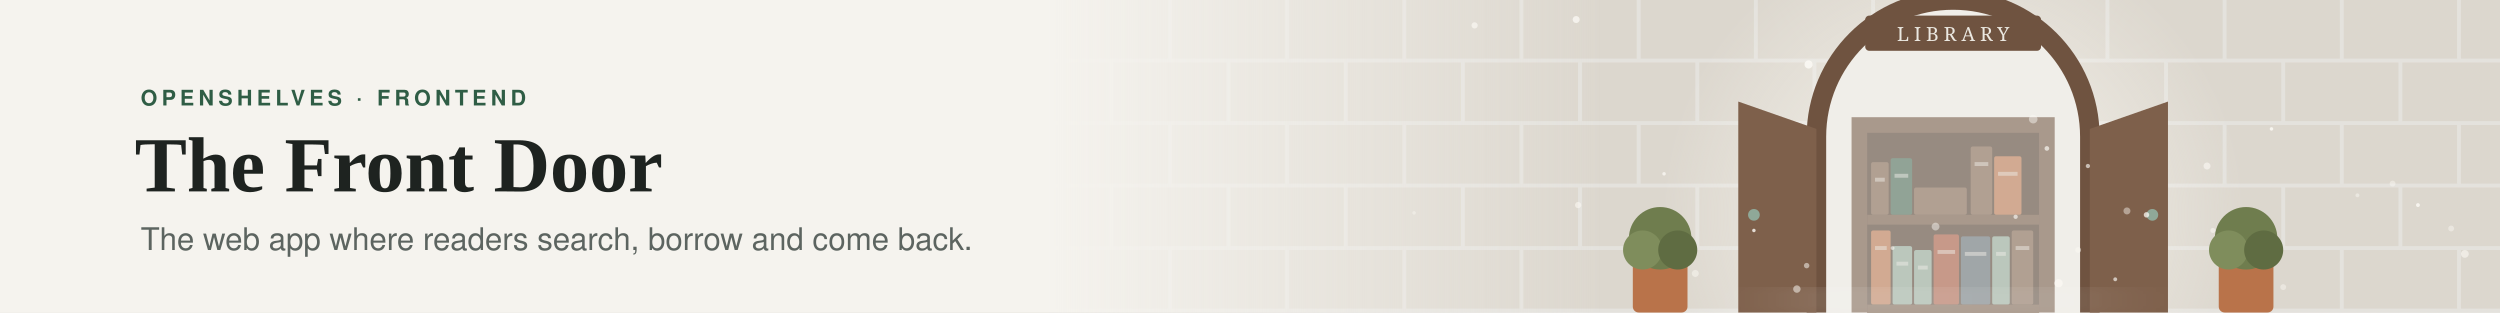
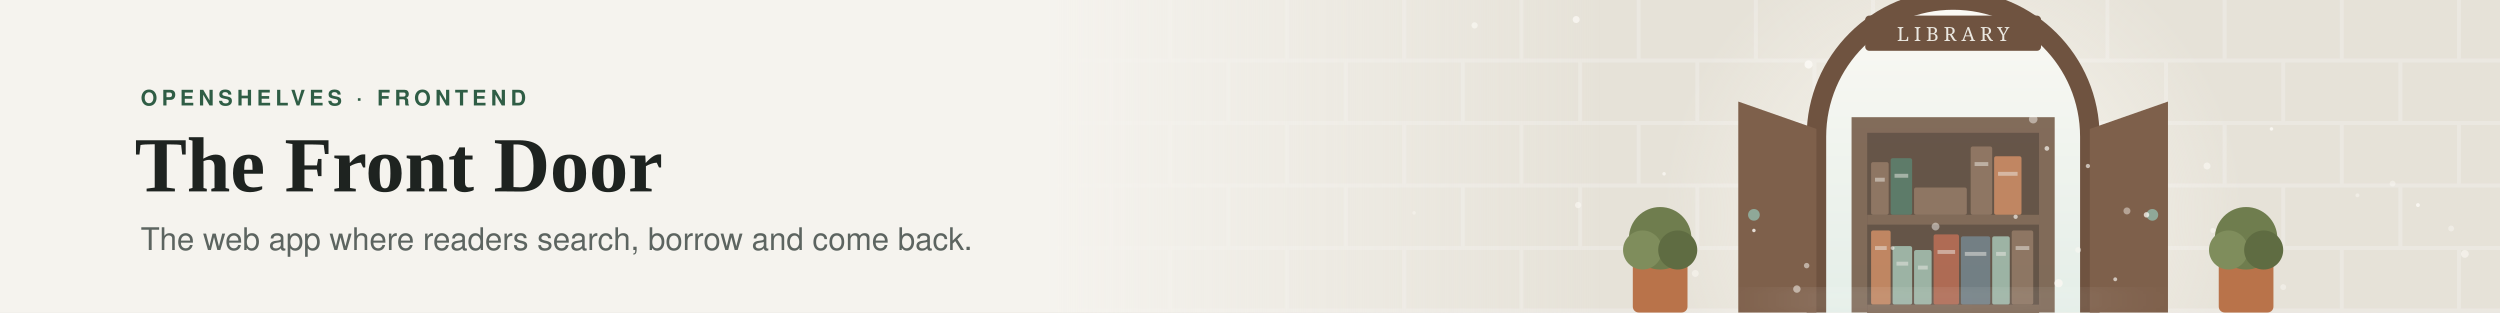
<svg xmlns="http://www.w3.org/2000/svg" width="1280" height="160" viewBox="0 0 1280 160" font-family="'DM Sans', -apple-system, BlinkMacSystemFont, 'Segoe UI', Helvetica, Arial, sans-serif" role="img">
  <defs>
    <linearGradient id="beam" x1="0" y1="0" x2="0.6" y2="1">
      <stop offset="0" stop-color="#ffffff" stop-opacity=".7" />
      <stop offset="1" stop-color="#ffffff" stop-opacity="0" />
    </linearGradient>
    <filter id="soft" x="-20%" y="-20%" width="140%" height="140%">
      <feGaussianBlur stdDeviation="10" />
    </filter>
    <linearGradient id="bg" x1="0" y1="0" x2="1" y2="1">
      <stop offset="0" stop-color="#f5f3ee" />
      <stop offset="1" stop-color="#e2ddd2" />
    </linearGradient>
    <linearGradient id="fade" x1="0" x2="1">
      <stop offset="0.42" stop-color="#f5f3ee" />
      <stop offset="0.64" stop-color="#f5f3ee" stop-opacity="0" />
    </linearGradient>
+     <linearGradient id="doorway" x1="0" y1="0" x2="0" y2="1">
+       <stop offset="0" stop-color="#fbf9f4" />
+       <stop offset="1" stop-color="#e4eee8" />
+     </linearGradient>
    <radialGradient id="glow" cx=".5" cy=".5" r=".5">
      <stop offset="0" stop-color="#fffdf7" stop-opacity=".8" />
      <stop offset="1" stop-color="#fffdf7" stop-opacity="0" />
    </radialGradient>
  </defs>
  <rect width="1280" height="160" fill="url(#bg)" />
-   <rect x="420" y="0" width="860" height="160" fill="#e4e2dd" />
-   <rect x="420" y="0" width="58" height="30" fill="#d9d3c7" opacity=".7" />
-   <rect x="480" y="0" width="58" height="30" fill="#d9d3c7" opacity=".7" />
-   <rect x="540" y="0" width="58" height="30" fill="#d9d3c7" opacity=".7" />
-   <rect x="600" y="0" width="58" height="30" fill="#d9d3c7" opacity=".7" />
-   <rect x="660" y="0" width="58" height="30" fill="#d9d3c7" opacity=".7" />
-   <rect x="720" y="0" width="58" height="30" fill="#d9d3c7" opacity=".7" />
-   <rect x="780" y="0" width="58" height="30" fill="#d9d3c7" opacity=".7" />
-   <rect x="840" y="0" width="58" height="30" fill="#d9d3c7" opacity=".7" />
-   <rect x="900" y="0" width="58" height="30" fill="#d9d3c7" opacity=".7" />
-   <rect x="960" y="0" width="58" height="30" fill="#d9d3c7" opacity=".7" />
-   <rect x="1020" y="0" width="58" height="30" fill="#d9d3c7" opacity=".7" />
-   <rect x="1080" y="0" width="58" height="30" fill="#d9d3c7" opacity=".7" />
-   <rect x="1140" y="0" width="58" height="30" fill="#d9d3c7" opacity=".7" />
-   <rect x="1200" y="0" width="58" height="30" fill="#d9d3c7" opacity=".7" />
-   <rect x="1260" y="0" width="58" height="30" fill="#d9d3c7" opacity=".7" />
-   <rect x="1320" y="0" width="58" height="30" fill="#d9d3c7" opacity=".7" />
-   <rect x="450" y="32" width="58" height="30" fill="#d9d3c7" opacity=".7" />
-   <rect x="510" y="32" width="58" height="30" fill="#d9d3c7" opacity=".7" />
-   <rect x="570" y="32" width="58" height="30" fill="#d9d3c7" opacity=".7" />
-   <rect x="630" y="32" width="58" height="30" fill="#d9d3c7" opacity=".7" />
-   <rect x="690" y="32" width="58" height="30" fill="#d9d3c7" opacity=".7" />
-   <rect x="750" y="32" width="58" height="30" fill="#d9d3c7" opacity=".7" />
-   <rect x="810" y="32" width="58" height="30" fill="#d9d3c7" opacity=".7" />
-   <rect x="870" y="32" width="58" height="30" fill="#d9d3c7" opacity=".7" />
-   <rect x="930" y="32" width="58" height="30" fill="#d9d3c7" opacity=".7" />
-   <rect x="990" y="32" width="58" height="30" fill="#d9d3c7" opacity=".7" />
-   <rect x="1050" y="32" width="58" height="30" fill="#d9d3c7" opacity=".7" />
-   <rect x="1110" y="32" width="58" height="30" fill="#d9d3c7" opacity=".7" />
-   <rect x="1170" y="32" width="58" height="30" fill="#d9d3c7" opacity=".7" />
-   <rect x="1230" y="32" width="58" height="30" fill="#d9d3c7" opacity=".7" />
-   <rect x="1290" y="32" width="58" height="30" fill="#d9d3c7" opacity=".7" />
-   <rect x="1350" y="32" width="58" height="30" fill="#d9d3c7" opacity=".7" />
-   <rect x="420" y="64" width="58" height="30" fill="#d9d3c7" opacity=".7" />
-   <rect x="480" y="64" width="58" height="30" fill="#d9d3c7" opacity=".7" />
-   <rect x="540" y="64" width="58" height="30" fill="#d9d3c7" opacity=".7" />
-   <rect x="600" y="64" width="58" height="30" fill="#d9d3c7" opacity=".7" />
-   <rect x="660" y="64" width="58" height="30" fill="#d9d3c7" opacity=".7" />
-   <rect x="720" y="64" width="58" height="30" fill="#d9d3c7" opacity=".7" />
-   <rect x="780" y="64" width="58" height="30" fill="#d9d3c7" opacity=".7" />
-   <rect x="840" y="64" width="58" height="30" fill="#d9d3c7" opacity=".7" />
-   <rect x="900" y="64" width="58" height="30" fill="#d9d3c7" opacity=".7" />
-   <rect x="960" y="64" width="58" height="30" fill="#d9d3c7" opacity=".7" />
-   <rect x="1020" y="64" width="58" height="30" fill="#d9d3c7" opacity=".7" />
-   <rect x="1080" y="64" width="58" height="30" fill="#d9d3c7" opacity=".7" />
-   <rect x="1140" y="64" width="58" height="30" fill="#d9d3c7" opacity=".7" />
-   <rect x="1200" y="64" width="58" height="30" fill="#d9d3c7" opacity=".7" />
-   <rect x="1260" y="64" width="58" height="30" fill="#d9d3c7" opacity=".7" />
-   <rect x="1320" y="64" width="58" height="30" fill="#d9d3c7" opacity=".7" />
-   <rect x="450" y="96" width="58" height="30" fill="#d9d3c7" opacity=".7" />
-   <rect x="510" y="96" width="58" height="30" fill="#d9d3c7" opacity=".7" />
-   <rect x="570" y="96" width="58" height="30" fill="#d9d3c7" opacity=".7" />
-   <rect x="630" y="96" width="58" height="30" fill="#d9d3c7" opacity=".7" />
-   <rect x="690" y="96" width="58" height="30" fill="#d9d3c7" opacity=".7" />
-   <rect x="750" y="96" width="58" height="30" fill="#d9d3c7" opacity=".7" />
-   <rect x="810" y="96" width="58" height="30" fill="#d9d3c7" opacity=".7" />
-   <rect x="870" y="96" width="58" height="30" fill="#d9d3c7" opacity=".7" />
-   <rect x="930" y="96" width="58" height="30" fill="#d9d3c7" opacity=".7" />
-   <rect x="990" y="96" width="58" height="30" fill="#d9d3c7" opacity=".7" />
-   <rect x="1050" y="96" width="58" height="30" fill="#d9d3c7" opacity=".7" />
-   <rect x="1110" y="96" width="58" height="30" fill="#d9d3c7" opacity=".7" />
-   <rect x="1170" y="96" width="58" height="30" fill="#d9d3c7" opacity=".7" />
-   <rect x="1230" y="96" width="58" height="30" fill="#d9d3c7" opacity=".7" />
-   <rect x="1290" y="96" width="58" height="30" fill="#d9d3c7" opacity=".7" />
-   <rect x="1350" y="96" width="58" height="30" fill="#d9d3c7" opacity=".7" />
-   <rect x="420" y="128" width="58" height="30" fill="#d9d3c7" opacity=".7" />
-   <rect x="480" y="128" width="58" height="30" fill="#d9d3c7" opacity=".7" />
-   <rect x="540" y="128" width="58" height="30" fill="#d9d3c7" opacity=".7" />
-   <rect x="600" y="128" width="58" height="30" fill="#d9d3c7" opacity=".7" />
-   <rect x="660" y="128" width="58" height="30" fill="#d9d3c7" opacity=".7" />
-   <rect x="720" y="128" width="58" height="30" fill="#d9d3c7" opacity=".7" />
-   <rect x="780" y="128" width="58" height="30" fill="#d9d3c7" opacity=".7" />
-   <rect x="840" y="128" width="58" height="30" fill="#d9d3c7" opacity=".7" />
-   <rect x="900" y="128" width="58" height="30" fill="#d9d3c7" opacity=".7" />
-   <rect x="960" y="128" width="58" height="30" fill="#d9d3c7" opacity=".7" />
-   <rect x="1020" y="128" width="58" height="30" fill="#d9d3c7" opacity=".7" />
-   <rect x="1080" y="128" width="58" height="30" fill="#d9d3c7" opacity=".7" />
-   <rect x="1140" y="128" width="58" height="30" fill="#d9d3c7" opacity=".7" />
-   <rect x="1200" y="128" width="58" height="30" fill="#d9d3c7" opacity=".7" />
-   <rect x="1260" y="128" width="58" height="30" fill="#d9d3c7" opacity=".7" />
-   <rect x="1320" y="128" width="58" height="30" fill="#d9d3c7" opacity=".7" />
+   <rect x="420" y="0" width="860" height="160" fill="#ebe8e1" />
+   <rect x="420" y="0" width="58" height="30" fill="#e2ddd2" opacity=".55" />
+   <rect x="480" y="0" width="58" height="30" fill="#e2ddd2" opacity=".55" />
+   <rect x="540" y="0" width="58" height="30" fill="#e2ddd2" opacity=".55" />
+   <rect x="600" y="0" width="58" height="30" fill="#e2ddd2" opacity=".55" />
+   <rect x="660" y="0" width="58" height="30" fill="#e2ddd2" opacity=".55" />
+   <rect x="720" y="0" width="58" height="30" fill="#e2ddd2" opacity=".55" />
+   <rect x="780" y="0" width="58" height="30" fill="#e2ddd2" opacity=".55" />
+   <rect x="840" y="0" width="58" height="30" fill="#e2ddd2" opacity=".55" />
+   <rect x="900" y="0" width="58" height="30" fill="#e2ddd2" opacity=".55" />
+   <rect x="960" y="0" width="58" height="30" fill="#e2ddd2" opacity=".55" />
+   <rect x="1020" y="0" width="58" height="30" fill="#e2ddd2" opacity=".55" />
+   <rect x="1080" y="0" width="58" height="30" fill="#e2ddd2" opacity=".55" />
+   <rect x="1140" y="0" width="58" height="30" fill="#e2ddd2" opacity=".55" />
+   <rect x="1200" y="0" width="58" height="30" fill="#e2ddd2" opacity=".55" />
+   <rect x="1260" y="0" width="58" height="30" fill="#e2ddd2" opacity=".55" />
+   <rect x="1320" y="0" width="58" height="30" fill="#e2ddd2" opacity=".55" />
+   <rect x="450" y="32" width="58" height="30" fill="#e2ddd2" opacity=".55" />
+   <rect x="510" y="32" width="58" height="30" fill="#e2ddd2" opacity=".55" />
+   <rect x="570" y="32" width="58" height="30" fill="#e2ddd2" opacity=".55" />
+   <rect x="630" y="32" width="58" height="30" fill="#e2ddd2" opacity=".55" />
+   <rect x="690" y="32" width="58" height="30" fill="#e2ddd2" opacity=".55" />
+   <rect x="750" y="32" width="58" height="30" fill="#e2ddd2" opacity=".55" />
+   <rect x="810" y="32" width="58" height="30" fill="#e2ddd2" opacity=".55" />
+   <rect x="870" y="32" width="58" height="30" fill="#e2ddd2" opacity=".55" />
+   <rect x="930" y="32" width="58" height="30" fill="#e2ddd2" opacity=".55" />
+   <rect x="990" y="32" width="58" height="30" fill="#e2ddd2" opacity=".55" />
+   <rect x="1050" y="32" width="58" height="30" fill="#e2ddd2" opacity=".55" />
+   <rect x="1110" y="32" width="58" height="30" fill="#e2ddd2" opacity=".55" />
+   <rect x="1170" y="32" width="58" height="30" fill="#e2ddd2" opacity=".55" />
+   <rect x="1230" y="32" width="58" height="30" fill="#e2ddd2" opacity=".55" />
+   <rect x="1290" y="32" width="58" height="30" fill="#e2ddd2" opacity=".55" />
+   <rect x="1350" y="32" width="58" height="30" fill="#e2ddd2" opacity=".55" />
+   <rect x="420" y="64" width="58" height="30" fill="#e2ddd2" opacity=".55" />
+   <rect x="480" y="64" width="58" height="30" fill="#e2ddd2" opacity=".55" />
+   <rect x="540" y="64" width="58" height="30" fill="#e2ddd2" opacity=".55" />
+   <rect x="600" y="64" width="58" height="30" fill="#e2ddd2" opacity=".55" />
+   <rect x="660" y="64" width="58" height="30" fill="#e2ddd2" opacity=".55" />
+   <rect x="720" y="64" width="58" height="30" fill="#e2ddd2" opacity=".55" />
+   <rect x="780" y="64" width="58" height="30" fill="#e2ddd2" opacity=".55" />
+   <rect x="840" y="64" width="58" height="30" fill="#e2ddd2" opacity=".55" />
+   <rect x="900" y="64" width="58" height="30" fill="#e2ddd2" opacity=".55" />
+   <rect x="960" y="64" width="58" height="30" fill="#e2ddd2" opacity=".55" />
+   <rect x="1020" y="64" width="58" height="30" fill="#e2ddd2" opacity=".55" />
+   <rect x="1080" y="64" width="58" height="30" fill="#e2ddd2" opacity=".55" />
+   <rect x="1140" y="64" width="58" height="30" fill="#e2ddd2" opacity=".55" />
+   <rect x="1200" y="64" width="58" height="30" fill="#e2ddd2" opacity=".55" />
+   <rect x="1260" y="64" width="58" height="30" fill="#e2ddd2" opacity=".55" />
+   <rect x="1320" y="64" width="58" height="30" fill="#e2ddd2" opacity=".55" />
+   <rect x="450" y="96" width="58" height="30" fill="#e2ddd2" opacity=".55" />
+   <rect x="510" y="96" width="58" height="30" fill="#e2ddd2" opacity=".55" />
+   <rect x="570" y="96" width="58" height="30" fill="#e2ddd2" opacity=".55" />
+   <rect x="630" y="96" width="58" height="30" fill="#e2ddd2" opacity=".55" />
+   <rect x="690" y="96" width="58" height="30" fill="#e2ddd2" opacity=".55" />
+   <rect x="750" y="96" width="58" height="30" fill="#e2ddd2" opacity=".55" />
+   <rect x="810" y="96" width="58" height="30" fill="#e2ddd2" opacity=".55" />
+   <rect x="870" y="96" width="58" height="30" fill="#e2ddd2" opacity=".55" />
+   <rect x="930" y="96" width="58" height="30" fill="#e2ddd2" opacity=".55" />
+   <rect x="990" y="96" width="58" height="30" fill="#e2ddd2" opacity=".55" />
+   <rect x="1050" y="96" width="58" height="30" fill="#e2ddd2" opacity=".55" />
+   <rect x="1110" y="96" width="58" height="30" fill="#e2ddd2" opacity=".55" />
+   <rect x="1170" y="96" width="58" height="30" fill="#e2ddd2" opacity=".55" />
+   <rect x="1230" y="96" width="58" height="30" fill="#e2ddd2" opacity=".55" />
+   <rect x="1290" y="96" width="58" height="30" fill="#e2ddd2" opacity=".55" />
+   <rect x="1350" y="96" width="58" height="30" fill="#e2ddd2" opacity=".55" />
+   <rect x="420" y="128" width="58" height="30" fill="#e2ddd2" opacity=".55" />
+   <rect x="480" y="128" width="58" height="30" fill="#e2ddd2" opacity=".55" />
+   <rect x="540" y="128" width="58" height="30" fill="#e2ddd2" opacity=".55" />
+   <rect x="600" y="128" width="58" height="30" fill="#e2ddd2" opacity=".55" />
+   <rect x="660" y="128" width="58" height="30" fill="#e2ddd2" opacity=".55" />
+   <rect x="720" y="128" width="58" height="30" fill="#e2ddd2" opacity=".55" />
+   <rect x="780" y="128" width="58" height="30" fill="#e2ddd2" opacity=".55" />
+   <rect x="840" y="128" width="58" height="30" fill="#e2ddd2" opacity=".55" />
+   <rect x="900" y="128" width="58" height="30" fill="#e2ddd2" opacity=".55" />
+   <rect x="960" y="128" width="58" height="30" fill="#e2ddd2" opacity=".55" />
+   <rect x="1020" y="128" width="58" height="30" fill="#e2ddd2" opacity=".55" />
+   <rect x="1080" y="128" width="58" height="30" fill="#e2ddd2" opacity=".55" />
+   <rect x="1140" y="128" width="58" height="30" fill="#e2ddd2" opacity=".55" />
+   <rect x="1200" y="128" width="58" height="30" fill="#e2ddd2" opacity=".55" />
+   <rect x="1260" y="128" width="58" height="30" fill="#e2ddd2" opacity=".55" />
+   <rect x="1320" y="128" width="58" height="30" fill="#e2ddd2" opacity=".55" />
  <circle cx="1000" cy="110" r="150" fill="url(#glow)" />
-   <path d="M930,160 V70 A70,70 0 0 1 1070,70 V160Z" fill="#f0eee9" />
+   <path d="M930,160 V70 A70,70 0 0 1 1070,70 V160Z" fill="url(#doorway)" />
  <path d="M930,160 V70 A70,70 0 0 1 1070,70 V160" fill="none" stroke="#6f5340" stroke-width="10" />
  <path d="M930,160 V66 L890,52 V160Z" fill="#7e604b" />
  <path d="M1070,160 V66 L1110,52 V160Z" fill="#7e604b" />
  <circle cx="898" cy="110" r="3" fill="#8fa898" />
  <circle cx="1102" cy="110" r="3" fill="#8fa898" />
-   <g opacity=".55">
+   <g opacity=".85">
    <rect x="948" y="60" width="104" height="100" fill="#6f5340" />
    <rect x="956" y="68" width="88" height="92" fill="#4e3a2b" />
    <rect x="958" y="83" width="9" height="27" rx="1" fill="#7e604b" />
    <rect x="960" y="91" width="5" height="2" fill="#ebe8e1" opacity=".5" />
    <rect x="968" y="81" width="11" height="29" rx="1" fill="#446652" />
    <rect x="970" y="89" width="7" height="2" fill="#ebe8e1" opacity=".5" />
    <rect x="980" y="96" width="27" height="14" rx="1" fill="#7e604b" />
    <rect x="1009" y="75" width="11" height="35" rx="1" fill="#7e604b" />
    <rect x="1011" y="83" width="7" height="2" fill="#ebe8e1" opacity=".5" />
    <rect x="1021" y="80" width="14" height="30" rx="1" fill="#b9734a" />
    <rect x="1023" y="88" width="10" height="2" fill="#ebe8e1" opacity=".5" />
    <rect x="956" y="110" width="88" height="5" fill="#6f5340" />
    <rect x="958" y="118" width="10" height="38" rx="1" fill="#b9734a" />
    <rect x="960" y="126" width="6" height="2" fill="#ebe8e1" opacity=".5" />
    <rect x="969" y="126" width="10" height="30" rx="1" fill="#8fa898" />
    <rect x="971" y="134" width="6" height="2" fill="#ebe8e1" opacity=".5" />
    <rect x="980" y="128" width="9" height="28" rx="1" fill="#8fa898" />
    <rect x="982" y="136" width="5" height="2" fill="#ebe8e1" opacity=".5" />
    <rect x="990" y="120" width="13" height="36" rx="1" fill="#a5543a" />
    <rect x="992" y="128" width="9" height="2" fill="#ebe8e1" opacity=".5" />
    <rect x="1004" y="121" width="15" height="35" rx="1" fill="#5e6b72" />
    <rect x="1006" y="129" width="11" height="2" fill="#ebe8e1" opacity=".5" />
    <rect x="1020" y="121" width="9" height="35" rx="1" fill="#8fa898" />
    <rect x="1022" y="129" width="5" height="2" fill="#ebe8e1" opacity=".5" />
    <rect x="1030" y="118" width="11" height="38" rx="1" fill="#7e604b" />
    <rect x="1032" y="126" width="7" height="2" fill="#ebe8e1" opacity=".5" />
    <rect x="956" y="156" width="88" height="5" fill="#6f5340" />
  </g>
  <g filter="url(#soft)">
    <polygon points="930,160 1070,160 1180,160 820,160" fill="#ffffff" />
    <polygon points="935,150 1065,150 1150,165 850,165" fill="url(#beam)" />
  </g>
  <rect x="955" y="8" width="90" height="18" rx="2" fill="#6f5340" />
  <text x="1000" y="21" text-anchor="middle" font-family="Literata, Georgia, serif" font-size="10" letter-spacing="2.5" fill="#ebe8e1">LIBRARY</text>
  <rect x="836" y="132" width="28" height="28" rx="3" fill="#b9734a" />
  <circle cx="850" cy="122" r="16" fill="#6f7d4e" />
  <circle cx="841" cy="128" r="10" fill="#7f8d5c" />
  <circle cx="859" cy="128" r="10" fill="#5f6c42" />
  <rect x="1136" y="132" width="28" height="28" rx="3" fill="#b9734a" />
  <circle cx="1150" cy="122" r="16" fill="#6f7d4e" />
  <circle cx="1141" cy="128" r="10" fill="#7f8d5c" />
  <circle cx="1159" cy="128" r="10" fill="#5f6c42" />
  <rect width="1280" height="160" fill="url(#fade)" />
  <circle cx="1262" cy="130" r="2.0" fill="#fbf9f4" opacity="0.59" />
  <circle cx="969" cy="127" r="1.0" fill="#fbf9f4" opacity="0.58" />
  <circle cx="1089" cy="108" r="1.8" fill="#fbf9f4" opacity="0.44" />
  <circle cx="1069" cy="85" r="1.1" fill="#fbf9f4" opacity="0.63" />
  <circle cx="868" cy="140" r="1.8" fill="#fbf9f4" opacity="0.51" />
  <circle cx="898" cy="118" r="0.9" fill="#fbf9f4" opacity="0.81" />
  <circle cx="1163" cy="66" r="0.9" fill="#fbf9f4" opacity="0.86" />
  <circle cx="1032" cy="111" r="1.1" fill="#fbf9f4" opacity="0.65" />
  <circle cx="1207" cy="100" r="1.0" fill="#fbf9f4" opacity="0.47" />
  <circle cx="1130" cy="85" r="1.8" fill="#fbf9f4" opacity="0.61" />
  <circle cx="1041" cy="61" r="2.2" fill="#fbf9f4" opacity="0.47" />
  <circle cx="991" cy="116" r="2.0" fill="#fbf9f4" opacity="0.48" />
  <circle cx="808" cy="105" r="1.6" fill="#fbf9f4" opacity="0.59" />
  <circle cx="1048" cy="76" r="1.2" fill="#fbf9f4" opacity="0.68" />
  <circle cx="1238" cy="105" r="1.0" fill="#fbf9f4" opacity="0.84" />
  <circle cx="1133" cy="118" r="1.3" fill="#fbf9f4" opacity="0.55" />
  <circle cx="807" cy="10" r="1.8" fill="#fbf9f4" opacity="0.76" />
  <circle cx="1255" cy="117" r="1.5" fill="#fbf9f4" opacity="0.45" />
  <circle cx="1064" cy="128" r="1.5" fill="#fbf9f4" opacity="0.50" />
  <circle cx="926" cy="33" r="2.1" fill="#fbf9f4" opacity="0.86" />
  <circle cx="1225" cy="94" r="1.5" fill="#fbf9f4" opacity="0.46" />
  <circle cx="920" cy="148" r="1.9" fill="#fbf9f4" opacity="0.52" />
  <circle cx="852" cy="89" r="0.9" fill="#fbf9f4" opacity="0.77" />
  <circle cx="1169" cy="147" r="1.5" fill="#fbf9f4" opacity="0.46" />
  <circle cx="1083" cy="143" r="1.0" fill="#fbf9f4" opacity="0.66" />
  <circle cx="1054" cy="145" r="2.1" fill="#fbf9f4" opacity="0.78" />
  <circle cx="1099" cy="110" r="1.4" fill="#fbf9f4" opacity="0.74" />
  <circle cx="925" cy="136" r="1.4" fill="#fbf9f4" opacity="0.52" />
  <circle cx="755" cy="13" r="1.6" fill="#fbf9f4" opacity="0.69" />
  <circle cx="724" cy="109" r="0.9" fill="#fbf9f4" opacity="0.43" />
  <text x="72" y="54" font-size="11" font-weight="700" letter-spacing="2.2" fill="#2f5d45">OPENSHELVES · FRONTEND</text>
  <text x="69" y="98" font-family="Literata, Georgia, 'Times New Roman', serif" font-size="40" font-weight="600" fill="#1e2320">The Front Door</text>
  <text x="72" y="128" font-size="16" fill="#5c6460">The web app where readers search, borrow and come back.</text>
</svg>
